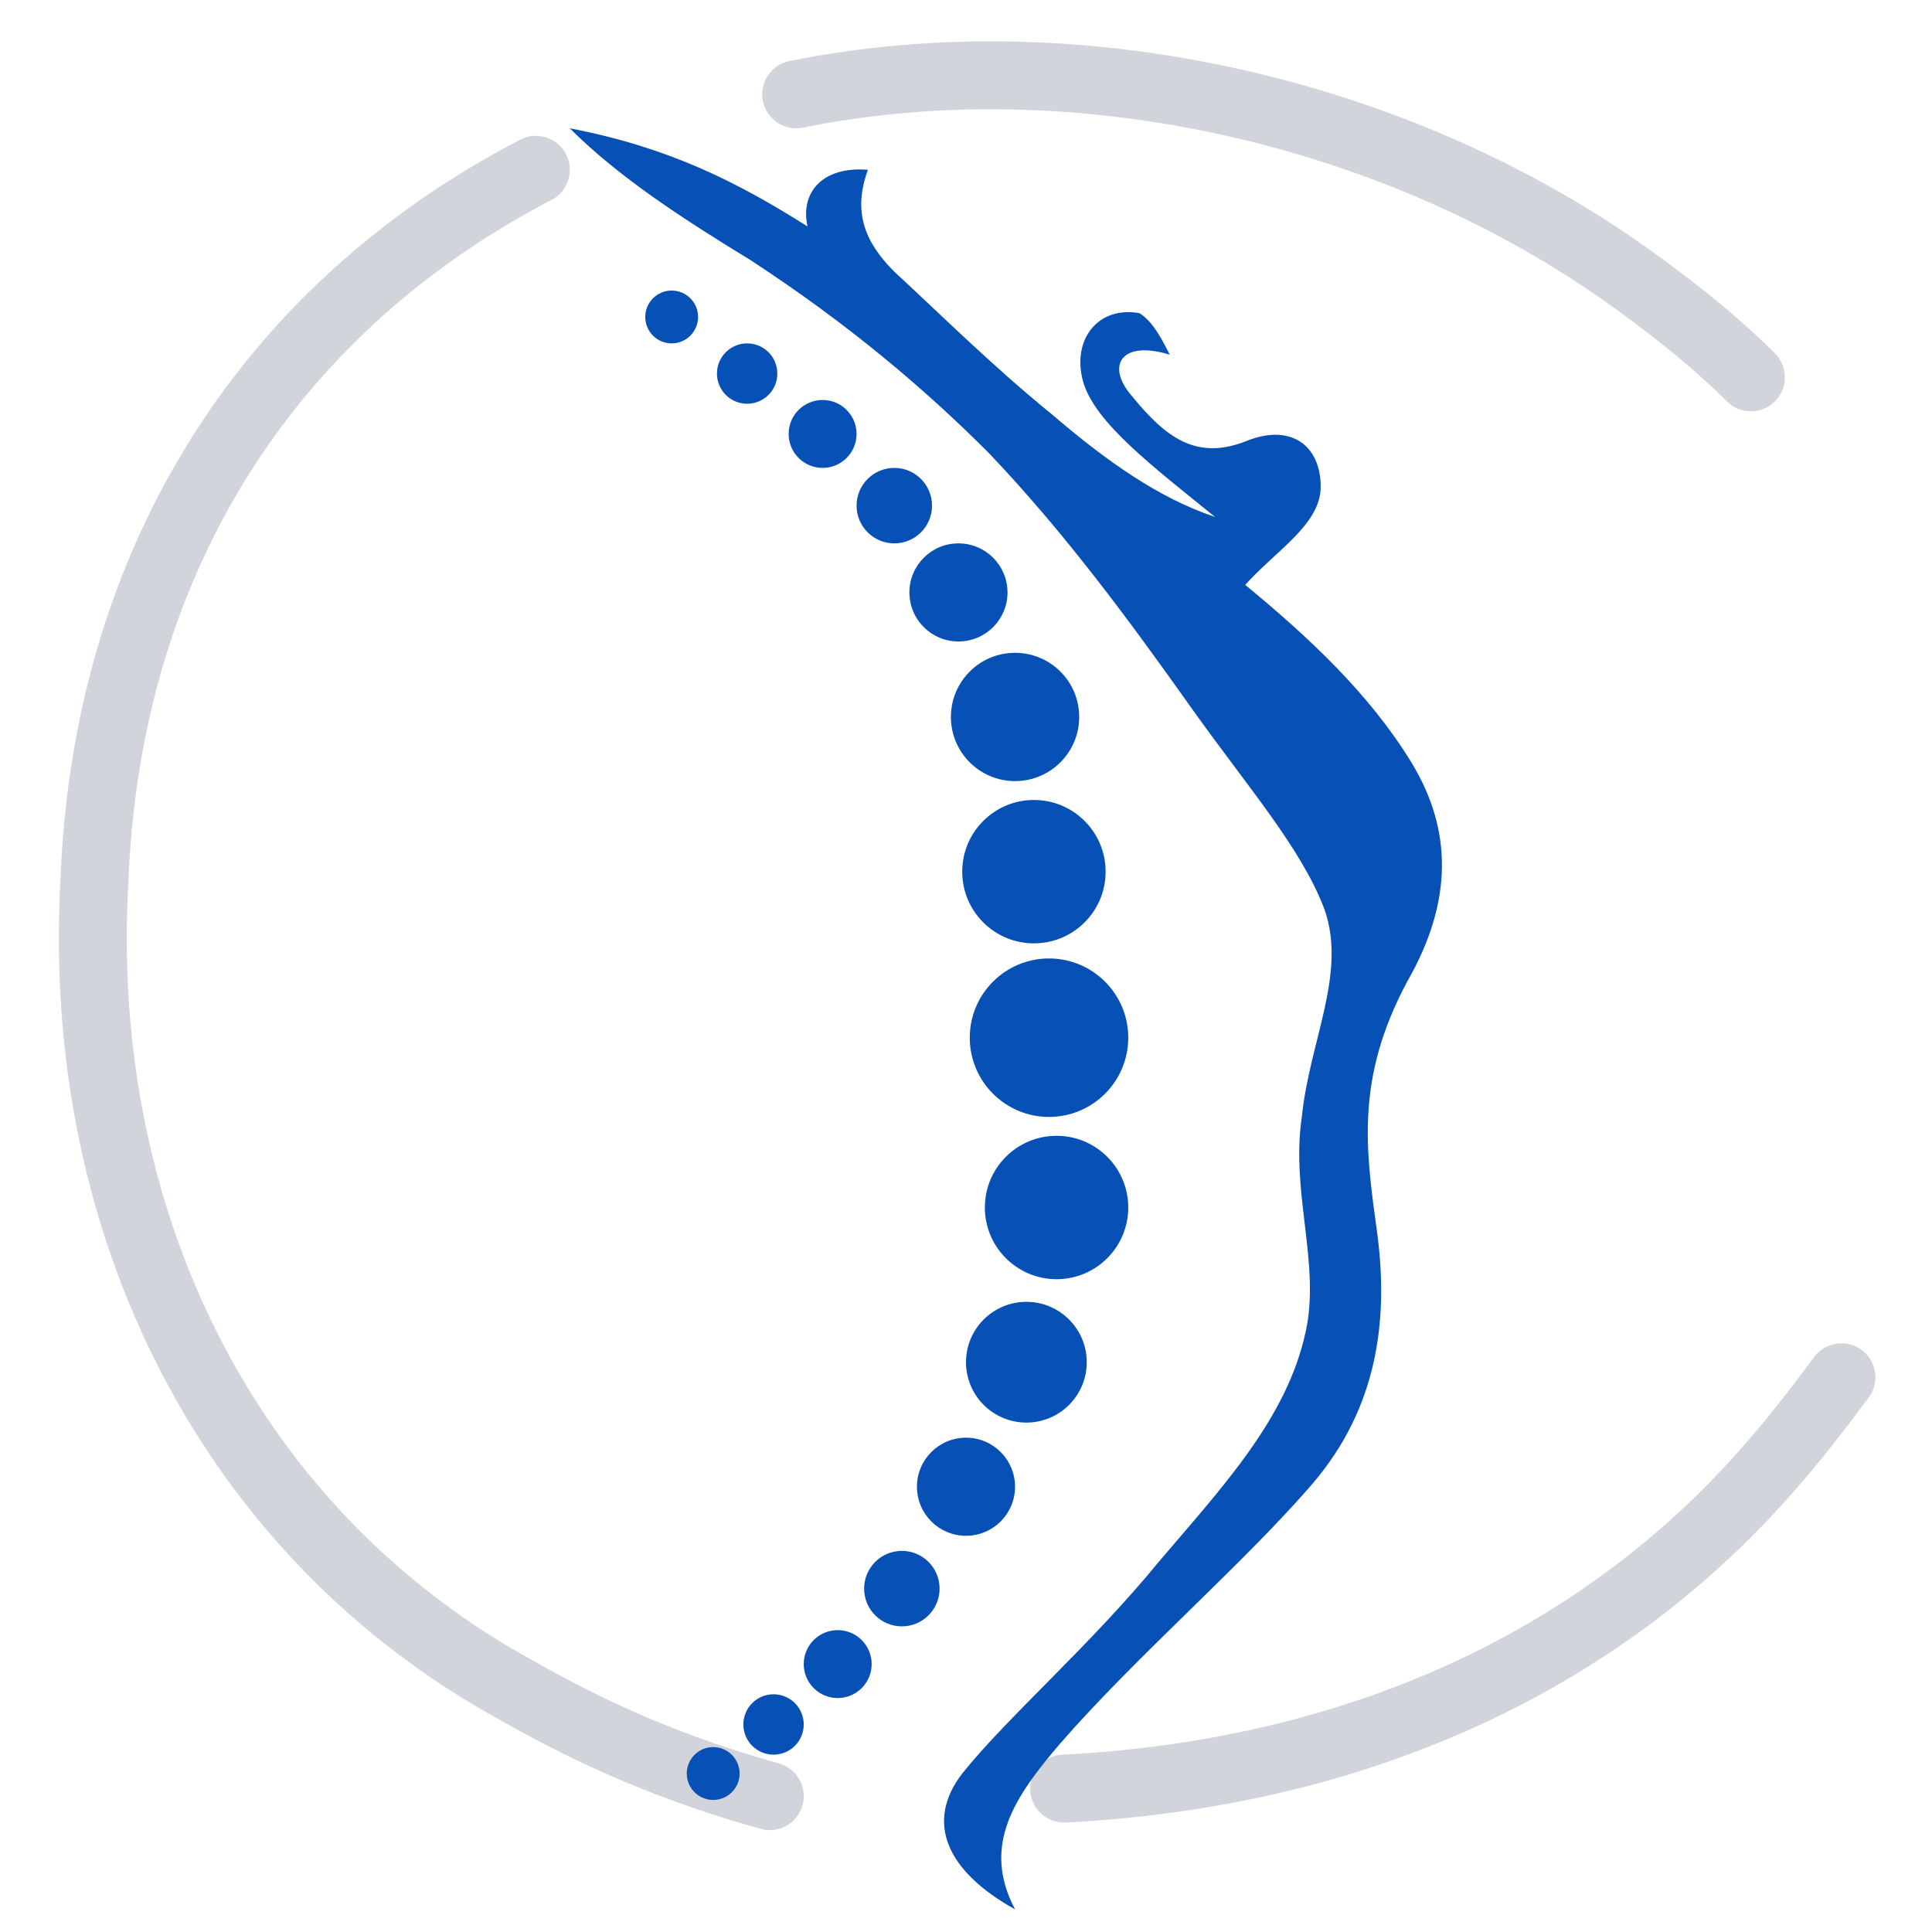
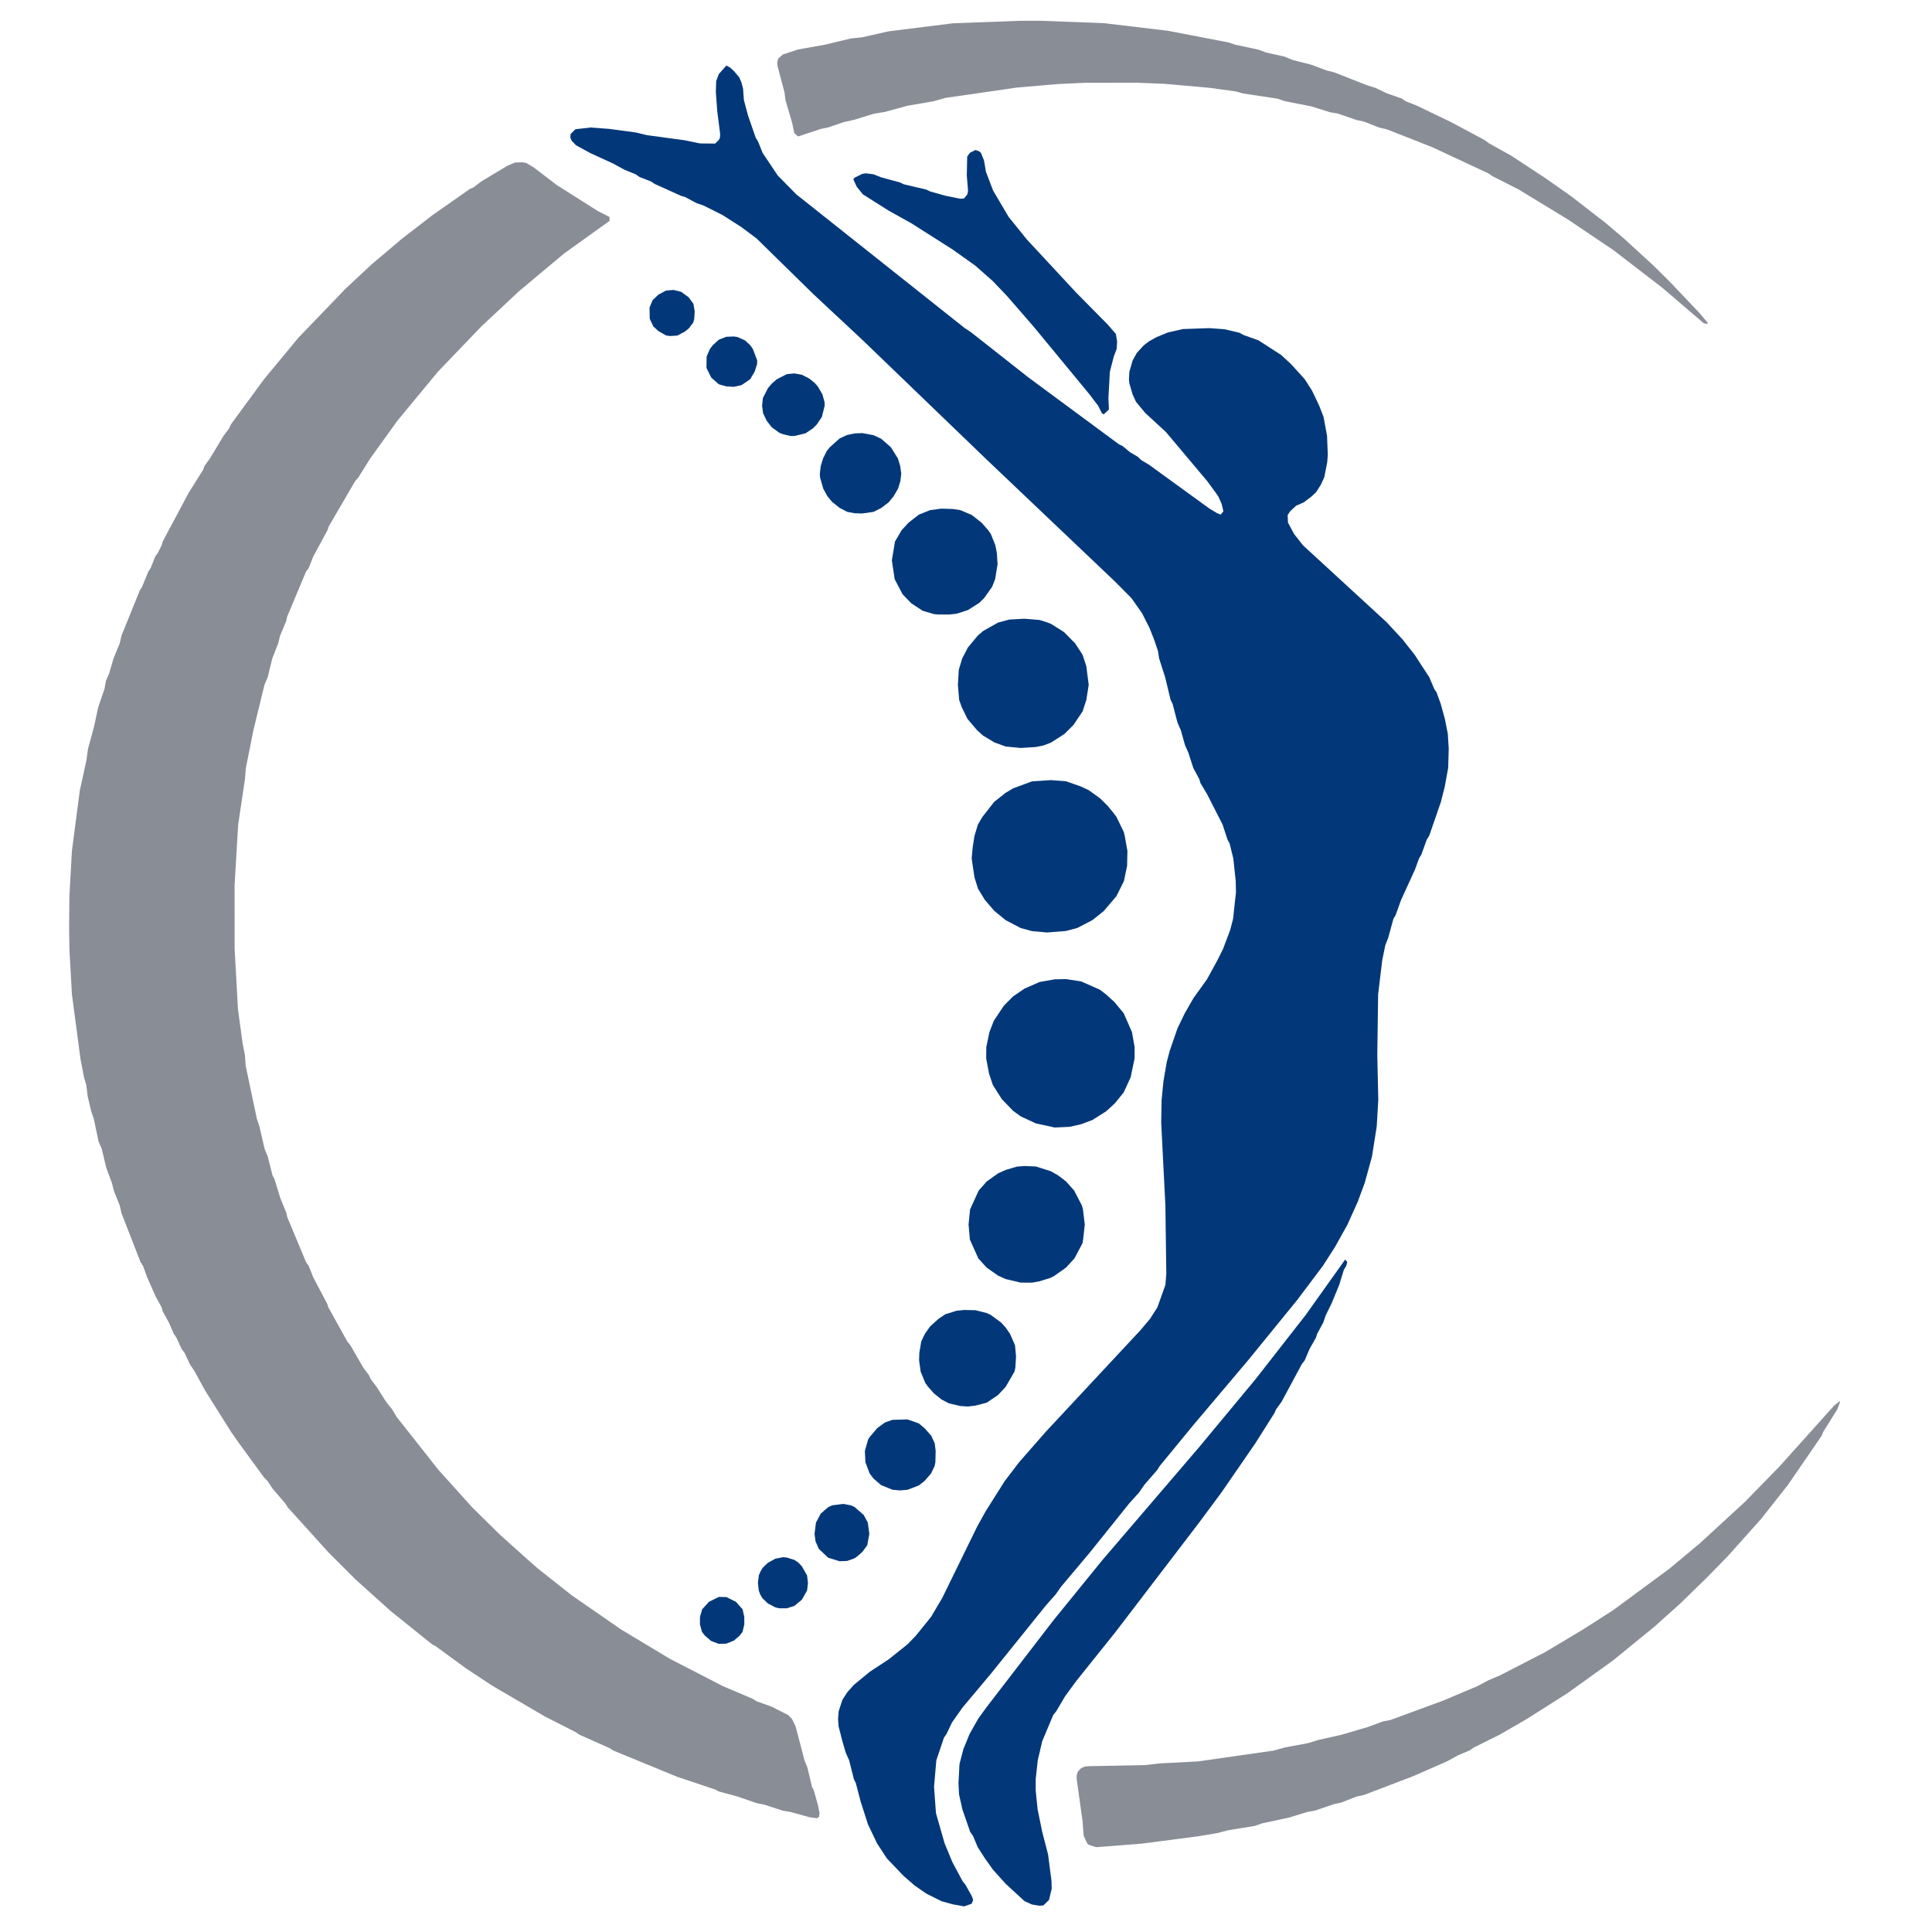
<svg xmlns="http://www.w3.org/2000/svg" width="512" height="512" viewBox="0 0 512 512" fill="none" role="img" aria-labelledby="logo-title logo-description">
-   <g stroke="#D1D4DA" stroke-width="18" stroke-linecap="round">
-     <path d="M142 45C69 83 28 151 25 234C20 326 62 407 137 448C158 460 179 469 204 476" />
-     <path d="M211 25C285 10 371 29 434 75C445 83 455 91 464 100" />
-     <path d="M282 474C360 470 424 440 468 390C476 381 482 373 488 365" />
+   <g fill="#888D96" fill-rule="evenodd">
+     <path class="brand-logo__arc brand-logo__arc--top" d="M452.50,85.85 451.50,85.65 440.50,76.23 427.50,66.24 415.50,58.15 402.50,50.24 395.50,46.68 394.50,45.98 379.50,38.98 367.50,34.26 365.50,33.81 361.50,32.23 359.50,31.80 354.50,30.08 352.50,29.75 347.50,28.19 340.50,26.81 338.50,26.14 329.50,24.78 327.50,24.23 320.50,23.27 308.50,22.21 301.50,21.93 287.50,21.94 280.50,22.26 269.50,23.20 250.50,25.95 247.50,26.81 240.50,28.02 234.50,29.66 231.50,30.16 226.50,31.71 223.50,32.39 219.50,33.76 217.50,34.17 211.50,36.16 210.50,35.29 209.91,32.50 208.15,26.50 207.91,24.50 206.05,17.50 205.98,16.50 206.24,15.50 207.50,14.42 211.50,13.11 218.50,11.87 225.50,10.19 228.50,9.88 235.50,8.30 252.50,6.18 270.50,5.50 275.50,5.50 292.50,6.13 309.50,8.16 325.50,11.23 327.50,11.88 333.50,13.16 335.50,13.91 340.50,15.03 342.50,15.88 347.50,17.15 351.50,18.66 353.50,19.15 362.50,22.68 364.50,23.28 367.50,24.72 371.50,26.12 372.50,26.82 375.50,28.01 384.50,32.34 393.50,37.15 394.50,37.92 400.50,41.27 409.50,47.18 416.50,52.10 425.50,59.08 430.50,63.33 438.31,70.50 442.50,74.65 450.50,83.08 452.53,85.50 452.50,85.85 Z" />
+     <path class="brand-logo__arc brand-logo__arc--left" d="M216.50,481.86 214.50,481.58 209.50,480.19 207.50,479.86 202.50,478.24 200.50,477.85 195.50,476.11 190.50,474.76 189.50,474.23 179.50,470.89 162.50,463.90 161.50,463.25 153.50,459.69 152.50,459.00 144.50,454.94 130.50,446.76 123.50,442.14 115.50,436.29 114.50,435.75 103.50,426.92 94.14,418.50 87.14,411.50 76.28,399.50 75.66,398.50 72.23,394.50 70.91,392.50 69.94,391.50 63.37,382.50 61.26,379.50 54.35,368.50 51.62,363.50 50.30,361.50 48.90,358.50 48.14,357.50 46.75,354.50 46.06,353.50 44.76,350.50 43.11,347.50 42.85,346.50 41.21,343.50 39.00,338.50 37.92,335.50 37.26,334.50 32.19,321.50 31.74,319.50 30.15,315.50 29.66,313.50 28.17,309.50 26.97,304.50 26.12,302.50 24.86,296.50 24.17,294.50 23.23,290.50 22.86,287.50 22.26,285.50 21.31,280.50 19.06,263.50 18.39,251.50 18.32,245.50 18.39,237.50 19.06,225.50 21.15,209.50 22.90,201.50 23.31,198.50 24.94,192.50 26.01,187.50 27.71,182.50 28.06,180.50 28.92,178.50 30.08,174.50 31.73,170.50 32.18,168.50 37.03,156.50 37.66,155.50 39.29,151.50 39.95,150.50 41.13,147.50 41.84,146.50 42.85,144.50 43.12,143.50 50.06,130.50 53.83,124.50 54.18,123.50 55.63,121.50 59.24,115.50 60.74,113.50 61.17,112.50 69.97,100.50 79.08,89.50 91.58,76.50 98.50,70.05 106.50,63.28 114.50,57.10 124.50,50.09 125.50,49.65 127.50,48.11 134.50,43.91 136.50,43.07 138.50,43.01 139.50,43.21 141.50,44.41 147.50,49.01 158.50,55.97 161.50,57.48 161.58,58.50 149.50,67.17 137.50,77.21 127.57,86.50 116.06,98.50 105.31,111.50 98.11,121.50 94.99,126.50 94.12,127.50 87.12,139.50 86.79,140.50 83.01,147.50 81.83,150.50 81.09,151.50 76.07,163.50 75.88,164.50 74.21,168.50 73.73,170.50 72.15,174.50 70.94,179.50 70.08,181.50 67.16,193.50 65.16,203.50 64.91,206.50 63.12,218.50 62.17,234.50 62.18,251.50 63.07,267.50 64.29,276.50 64.89,279.50 65.12,282.50 68.07,296.50 68.74,298.50 70.13,304.50 70.96,306.50 72.22,311.50 72.75,312.50 74.28,317.50 75.92,321.50 76.11,322.50 81.11,334.50 81.83,335.50 83.01,338.50 86.70,345.50 87.04,346.50 92.04,355.50 92.84,356.50 96.31,362.50 97.82,364.50 98.25,365.50 99.79,367.50 102.32,371.50 103.92,373.50 105.12,375.50 116.16,389.50 125.17,399.50 132.50,406.72 139.50,413.00 142.50,415.65 151.50,422.76 164.50,431.77 177.50,439.59 191.50,446.81 199.50,450.22 200.50,450.86 204.50,452.29 208.85,454.50 209.86,455.50 210.84,457.50 213.20,466.50 213.99,468.50 215.18,473.50 215.68,474.50 216.80,478.50 217.18,480.50 217.06,481.50 216.50,481.86 Z" />
+     <path class="brand-logo__arc brand-logo__arc--bottom" d="M290.50,489.52 288.50,488.89 288.11,488.50 287.18,486.50 286.87,482.50 285.34,471.50 285.32,470.50 285.63,469.50 286.50,468.59 287.50,468.15 288.50,468.06 303.50,467.76 307.50,467.31 317.50,466.79 337.50,463.93 340.50,463.09 346.50,461.98 349.50,461.08 355.50,459.73 362.50,457.67 366.50,456.20 368.50,455.81 382.50,450.66 391.50,446.86 394.50,445.27 397.50,444.00 409.50,437.82 419.50,431.84 427.50,426.71 442.50,415.65 450.50,408.97 462.50,397.94 471.70,388.50 486.06,372.50 487.50,371.35 487.65,371.50 486.90,373.50 483.15,379.50 482.75,380.50 473.83,393.50 466.74,402.50 457.79,412.50 452.50,417.91 445.50,424.74 438.50,431.03 427.50,440.01 415.50,448.64 404.50,455.62 397.50,459.66 390.50,463.15 389.50,463.86 386.50,465.12 383.50,466.76 374.50,470.71 361.50,475.67 359.50,476.11 355.50,477.67 353.50,478.12 348.50,479.82 346.50,480.17 341.50,481.70 334.50,483.20 332.50,483.89 325.50,485.03 322.50,485.80 317.50,486.64 302.50,488.59 290.50,489.52 Z" />
  </g>
-   <path fill="#0750B5" d="M302 83C291 81 284 90 287 101C290 112 306 124 322 137C307 132 293 122 279 110C263 97 250 84 237 72C229 64 226 56 230 45C218 44 212 51 214 60C195 48 177 39 151 34C164 47 181 58 199 69C225 86 245 103 262 120C282 141 299 164 316 188C331 209 345 225 351 241C357 258 347 276 345 296C342 316 350 335 346 353C341 376 324 394 307 414C289 436 267 455 255 470C245 483 251 496 269 506C260 489 269 476 281 462C301 439 330 414 348 393C365 373 368 350 365 327C362 305 359 286 373 260C385 239 385 220 374 202C363 184 347 169 330 155C338 146 350 139 350 129C350 118 342 112 330 117C317 122 309 116 300 105C293 97 297 90 310 94C307 88 305 85 302 83Z" />
-   <g fill="#0750B5">
-     <circle cx="178" cy="84" r="7" />
-     <circle cx="198" cy="99" r="8" />
-     <circle cx="218" cy="115" r="9" />
-     <circle cx="237" cy="134" r="10" />
-     <circle cx="254" cy="157" r="13" />
-     <circle cx="269" cy="190" r="17" />
-     <circle cx="274" cy="231" r="19" />
-     <circle cx="278" cy="275" r="21" />
-     <circle cx="280" cy="320" r="19" />
-     <circle cx="272" cy="361" r="16" />
-     <circle cx="256" cy="394" r="13" />
-     <circle cx="239" cy="421" r="10" />
-     <circle cx="222" cy="441" r="9" />
-     <circle cx="205" cy="457" r="8" />
-     <circle cx="189" cy="470" r="7" />
+   <g fill="#023879" fill-rule="evenodd">
+     <path class="brand-logo__figure" d="M292.50,109.82 292.02,109.50 291.00,107.50 288.72,104.50 273.87,86.50 266.92,78.50 263.11,74.50 258.50,70.43 252.50,66.15 241.50,59.16 235.50,55.82 228.67,51.50 227.05,49.50 226.13,47.50 226.50,47.07 228.50,46.08 229.50,45.93 231.50,46.19 233.50,46.99 238.50,48.35 239.50,48.83 245.50,50.25 246.50,50.74 250.50,51.86 254.50,52.67 255.50,52.58 256.37,51.50 256.54,50.50 256.21,46.50 256.32,41.50 257.02,40.50 258.50,39.75 259.50,40.10 259.95,40.50 260.77,42.50 261.28,45.50 263.18,50.50 267.31,57.50 272.16,63.50 285.16,77.50 293.50,85.95 295.72,88.50 296.05,90.50 295.92,92.50 295.16,94.50 294.13,98.50 293.74,105.50 293.88,108.50 292.50,109.82 Z" />
+     <path class="brand-logo__figure" d="M257.50,504.51 255.50,505.21 252.50,504.67 249.50,503.84 245.50,501.83 242.50,499.77 239.50,497.18 235.03,492.50 232.42,488.50 230.03,483.50 228.10,477.50 226.79,472.50 226.29,471.50 225.03,466.50 224.14,464.50 223.26,461.50 222.23,457.50 222.09,455.50 222.26,453.50 223.23,450.50 224.50,448.52 226.29,446.50 230.50,443.04 235.50,439.75 240.50,435.75 242.69,433.50 246.73,428.50 249.69,423.50 258.99,404.50 261.21,400.50 266.26,392.50 270.08,387.50 277.08,379.50 302.25,352.50 304.77,349.50 306.70,346.50 308.85,340.50 309.08,337.50 308.84,319.50 307.73,297.50 307.84,291.50 308.33,286.50 309.19,281.50 309.98,278.50 312.05,272.50 313.99,268.50 316.29,264.50 319.88,259.50 322.61,254.50 324.11,251.50 326.00,246.50 326.78,243.50 327.54,236.50 327.48,233.50 326.84,227.50 325.85,223.50 325.30,222.50 323.99,218.50 319.91,210.50 318.12,207.50 317.83,206.50 316.23,203.50 314.94,199.50 314.05,197.50 312.93,193.50 312.05,191.50 310.74,186.50 310.23,185.50 308.78,179.50 307.18,174.50 306.87,172.50 305.85,169.50 304.67,166.50 302.65,162.50 299.83,158.50 295.50,154.13 261.50,121.82 228.50,90.04 215.50,77.90 200.50,63.20 196.50,60.20 191.50,57.00 186.50,54.49 184.50,53.79 181.50,52.18 180.50,51.91 173.50,48.75 172.50,48.08 169.50,46.92 168.50,46.21 165.50,44.99 162.50,43.35 156.50,40.60 152.65,38.50 151.50,37.30 151.15,36.50 151.23,35.50 152.50,34.25 156.50,33.79 161.50,34.16 168.50,35.11 171.50,35.83 181.50,37.18 185.50,38.01 189.50,38.05 190.50,37.09 190.79,36.50 190.85,35.50 190.08,29.50 189.71,24.50 189.79,21.50 190.50,19.62 192.50,17.36 193.50,17.92 194.50,18.83 195.91,20.50 196.50,21.88 196.92,23.50 197.14,26.50 198.20,30.50 200.27,36.50 200.90,37.50 202.09,40.50 206.10,46.50 211.02,51.50 255.50,86.82 257.50,88.18 272.50,99.99 296.50,117.72 297.50,118.21 299.50,119.86 301.50,121.03 302.50,121.96 304.50,123.16 320.50,134.77 322.50,135.97 323.50,136.37 324.21,135.50 323.74,133.50 322.83,131.50 322.12,130.50 319.92,127.50 308.99,114.50 303.50,109.44 301.06,106.50 300.14,104.50 299.27,101.50 299.18,100.50 299.30,98.50 300.17,95.50 301.29,93.50 303.13,91.50 304.50,90.45 306.50,89.34 309.50,88.10 313.50,87.20 320.50,86.96 324.50,87.25 328.50,88.19 329.50,88.76 333.50,90.19 339.50,94.06 342.15,96.50 345.77,100.50 347.69,103.50 349.60,107.50 350.76,110.50 351.68,115.50 351.88,120.50 351.73,122.50 350.94,126.50 350.02,128.50 348.73,130.50 347.50,131.63 345.50,133.14 343.50,134.01 341.89,135.50 341.24,136.50 341.33,138.50 342.94,141.50 345.29,144.50 367.50,164.92 371.73,169.50 374.88,173.50 378.79,179.50 380.05,182.50 380.71,183.50 381.80,186.50 382.90,190.50 383.69,194.50 383.93,198.50 383.78,203.50 382.87,208.50 381.86,212.50 378.75,221.50 378.11,222.50 376.66,226.50 376.06,227.50 374.96,230.50 371.30,238.50 369.86,242.50 369.27,243.50 367.90,248.50 367.12,250.50 366.30,254.50 365.22,263.50 365.00,279.50 365.26,291.50 364.85,298.50 363.59,306.50 361.66,313.50 359.81,318.50 357.11,324.50 353.77,330.50 350.55,335.50 343.78,344.50 330.75,360.50 316.38,377.50 307.34,388.50 306.73,389.50 303.26,393.50 301.88,395.50 299.19,398.50 288.76,411.50 281.19,420.50 279.79,422.50 277.14,425.50 262.64,443.50 255.09,452.50 252.27,456.50 250.85,459.50 250.16,460.50 248.14,466.50 247.53,473.50 248.04,480.50 250.33,488.50 252.40,493.50 255.08,498.50 255.87,499.50 257.54,502.50 257.90,503.50 257.50,504.51 Z" />
+     <path class="brand-logo__figure" d="M276.50,504.96 275.50,505.04 273.50,504.72 271.50,503.82 266.50,499.21 263.16,495.50 261.02,492.50 259.10,489.50 257.84,486.50 257.12,485.50 255.04,479.50 254.15,475.50 254.01,472.50 254.27,467.50 255.32,463.50 256.96,459.50 259.22,455.50 261.39,452.50 279.09,429.50 292.09,413.50 317.79,383.50 332.73,365.50 346.01,348.50 356.50,333.77 357.04,334.50 356.75,335.50 356.14,336.50 354.91,340.50 352.85,345.50 351.36,348.50 350.67,350.50 349.05,353.50 348.74,354.50 347.04,357.50 345.77,360.50 345.00,361.50 339.62,371.50 338.17,373.50 337.73,374.50 332.67,382.50 323.71,395.50 317.78,403.50 295.62,432.50 285.21,445.50 282.28,449.50 279.92,453.50 279.11,454.50 276.18,461.50 275.02,466.50 274.47,471.50 274.47,474.50 274.98,479.50 276.21,485.50 277.76,491.50 278.66,498.50 278.71,500.50 278.00,503.50 276.50,504.96 Z" />
+     <path class="brand-logo__node" d="M179.50,88.93 177.50,89.05 176.50,88.90 174.50,87.75 173.14,86.50 172.19,84.50 172.13,81.50 172.98,79.50 174.50,78.07 176.50,77.00 178.50,76.84 180.50,77.33 182.50,78.79 183.76,80.50 184.10,82.50 183.98,84.50 183.71,85.50 182.50,87.06 181.50,87.87 179.50,88.93 Z" />
+     <path class="brand-logo__node" d="M194.50,102.51 192.50,102.40 190.50,101.84 188.50,100.08 187.22,97.50 187.26,94.50 188.12,92.50 188.87,91.50 190.50,90.02 192.50,89.25 194.50,89.17 195.50,89.34 197.50,90.25 198.83,91.50 199.53,92.50 200.66,95.50 200.63,96.50 199.99,98.50 198.80,100.50 196.50,102.07 194.50,102.51 Z" />
+     <path class="brand-logo__node" d="M210.50,115.55 209.50,115.55 207.50,115.07 206.50,114.68 204.50,113.21 203.18,111.50 202.22,109.50 201.96,107.50 202.17,105.50 203.50,102.88 204.50,101.69 205.87,100.50 208.50,99.16 210.50,98.96 212.50,99.31 214.50,100.34 215.92,101.50 216.78,102.50 217.94,104.50 218.50,106.50 218.55,107.50 217.80,110.50 216.46,112.50 215.45,113.50 213.50,114.82 210.50,115.55 Z" />
+     <path class="brand-logo__node" d="M231.50,135.65 228.50,136.08 226.50,136.02 224.50,135.64 222.50,134.59 220.50,132.99 219.27,131.50 218.17,129.50 217.32,126.50 217.27,125.50 217.50,123.52 218.11,121.50 219.12,119.50 219.93,118.50 222.50,116.20 224.50,115.27 226.50,114.86 228.50,114.77 231.50,115.33 233.50,116.26 236.08,118.50 237.96,121.50 238.56,123.50 238.84,125.50 238.62,127.50 237.99,129.50 236.83,131.50 235.50,133.13 233.50,134.64 231.50,135.65 Z" />
+     <path class="brand-logo__node" d="M253.50,162.64 251.50,162.86 248.50,162.84 247.50,162.74 244.50,161.85 241.50,159.88 239.21,157.50 237.10,153.50 236.35,148.50 237.18,143.50 238.95,140.50 240.79,138.50 243.50,136.39 246.50,135.18 249.50,134.79 252.50,134.89 254.50,135.19 257.50,136.46 260.11,138.50 261.88,140.50 262.58,141.50 263.78,144.50 264.17,146.50 264.37,149.50 263.72,153.50 262.93,155.50 260.81,158.50 259.50,159.78 256.50,161.68 253.50,162.64 Z" />
+     <path class="brand-logo__node" d="M276.50,197.56 274.50,197.97 270.50,198.22 266.50,197.83 263.50,196.74 260.50,194.93 258.92,193.50 256.38,190.50 254.91,187.50 254.19,185.50 253.85,181.50 254.09,177.50 254.99,174.50 256.50,171.60 259.07,168.50 260.50,167.24 264.50,164.99 267.50,164.18 271.50,163.97 275.50,164.30 277.50,164.93 278.50,165.32 281.97,167.50 284.93,170.50 286.88,173.50 287.88,176.50 288.52,181.50 287.89,185.50 286.91,188.50 284.50,192.10 282.10,194.50 278.50,196.81 276.50,197.56 Z" />
+     <path class="brand-logo__node" d="M282.50,246.72 277.50,247.12 273.50,246.76 270.50,245.94 266.50,243.85 263.50,241.39 261.01,238.50 259.18,235.50 258.24,232.50 257.50,227.50 257.78,224.50 258.25,221.50 259.16,218.50 260.34,216.50 263.47,212.50 266.50,210.11 268.50,208.91 273.50,207.07 278.50,206.74 282.50,207.04 286.50,208.45 288.50,209.39 291.50,211.54 293.50,213.50 295.13,215.50 295.88,216.50 297.82,220.50 298.06,221.50 298.78,225.50 298.69,229.50 297.85,233.50 295.86,237.50 292.50,241.44 289.50,243.84 285.50,245.92 282.50,246.72 Z" />
+     <path class="brand-logo__node" d="M283.50,298.62 279.50,298.80 274.50,297.71 270.50,295.85 268.50,294.40 265.50,291.30 263.10,287.50 262.10,284.50 261.35,280.50 261.38,277.50 262.21,273.50 263.38,270.50 266.05,266.50 268.50,264.04 271.50,261.99 275.50,260.24 279.50,259.53 282.50,259.47 286.50,260.08 291.50,262.29 293.07,263.50 295.29,265.50 297.78,268.50 299.98,273.50 300.69,277.50 300.68,280.50 299.63,285.50 297.79,289.50 295.50,292.34 293.15,294.50 289.50,296.81 286.50,297.93 283.50,298.62 Z" />
+     <path class="brand-logo__node" d="M275.50,339.55 273.50,339.92 270.50,339.90 266.50,338.96 264.50,338.05 261.50,335.95 259.27,333.50 257.03,328.50 256.68,324.50 257.08,320.50 259.37,315.50 261.50,313.09 264.50,310.95 266.50,310.05 269.50,309.16 271.50,309.01 274.50,309.13 278.50,310.39 280.43,311.50 282.50,313.08 284.66,315.50 286.73,319.50 286.99,320.50 287.48,324.50 287.04,328.50 286.86,329.50 284.73,333.50 282.50,335.93 279.50,338.05 278.50,338.61 275.50,339.55 Z" />
+     <path class="brand-logo__node" d="M258.50,372.50 256.50,372.74 254.50,372.61 251.50,371.92 249.50,370.87 247.50,369.26 245.94,367.50 245.22,366.50 243.98,363.50 243.57,360.50 243.63,358.50 244.14,355.50 245.09,353.50 246.50,351.50 248.72,349.50 250.50,348.30 253.50,347.36 255.50,347.16 258.50,347.22 261.50,347.97 262.50,348.43 265.33,350.50 266.50,351.81 267.68,353.50 268.99,356.50 269.26,359.50 269.08,362.50 268.84,363.50 266.53,367.50 264.50,369.69 261.50,371.72 258.50,372.50 Z" />
+     <path class="brand-logo__node" d="M240.50,394.81 238.50,394.98 236.50,394.79 233.50,393.57 231.50,391.84 230.47,390.50 229.34,387.50 229.20,384.50 230.06,381.50 230.50,380.79 232.50,378.45 234.50,376.98 236.50,376.27 240.50,376.16 243.50,377.22 245.03,378.50 246.80,380.50 247.71,382.50 247.96,384.50 247.89,387.50 247.69,388.50 246.73,390.50 244.98,392.50 243.50,393.66 240.50,394.81 Z" />
+     <path class="brand-logo__node" d="M224.50,413.67 222.50,413.74 219.50,412.82 217.02,410.50 216.13,408.50 215.86,406.50 216.24,403.50 217.50,401.13 219.50,399.40 220.50,398.93 223.50,398.55 225.50,398.93 226.50,399.39 228.90,401.50 229.98,403.50 230.38,406.50 229.83,409.50 228.50,411.31 227.12,412.50 226.50,412.95 224.50,413.67 Z" />
+     <path class="brand-logo__node" d="M210.50,425.59 208.50,426.22 206.50,426.21 205.50,425.98 203.50,424.94 202.01,423.50 201.45,422.50 201.08,421.50 200.86,419.50 201.10,417.50 201.50,416.54 202.11,415.50 203.50,414.15 205.50,413.06 207.50,412.68 208.50,412.76 210.50,413.39 211.50,414.04 212.50,415.08 213.88,417.50 214.12,419.50 213.89,421.50 212.50,423.94 210.50,425.59 Z" />
+     <path class="brand-logo__node" d="M192.50,435.58 190.50,435.64 188.50,434.90 186.85,433.50 186.05,432.50 185.49,430.50 185.50,428.50 186.07,426.50 187.87,424.50 190.50,423.20 192.50,423.24 195.03,424.50 196.80,426.50 197.24,428.50 197.25,430.50 196.77,432.50 195.97,433.50 194.50,434.77 192.50,435.58 Z" />
  </g>
</svg>
